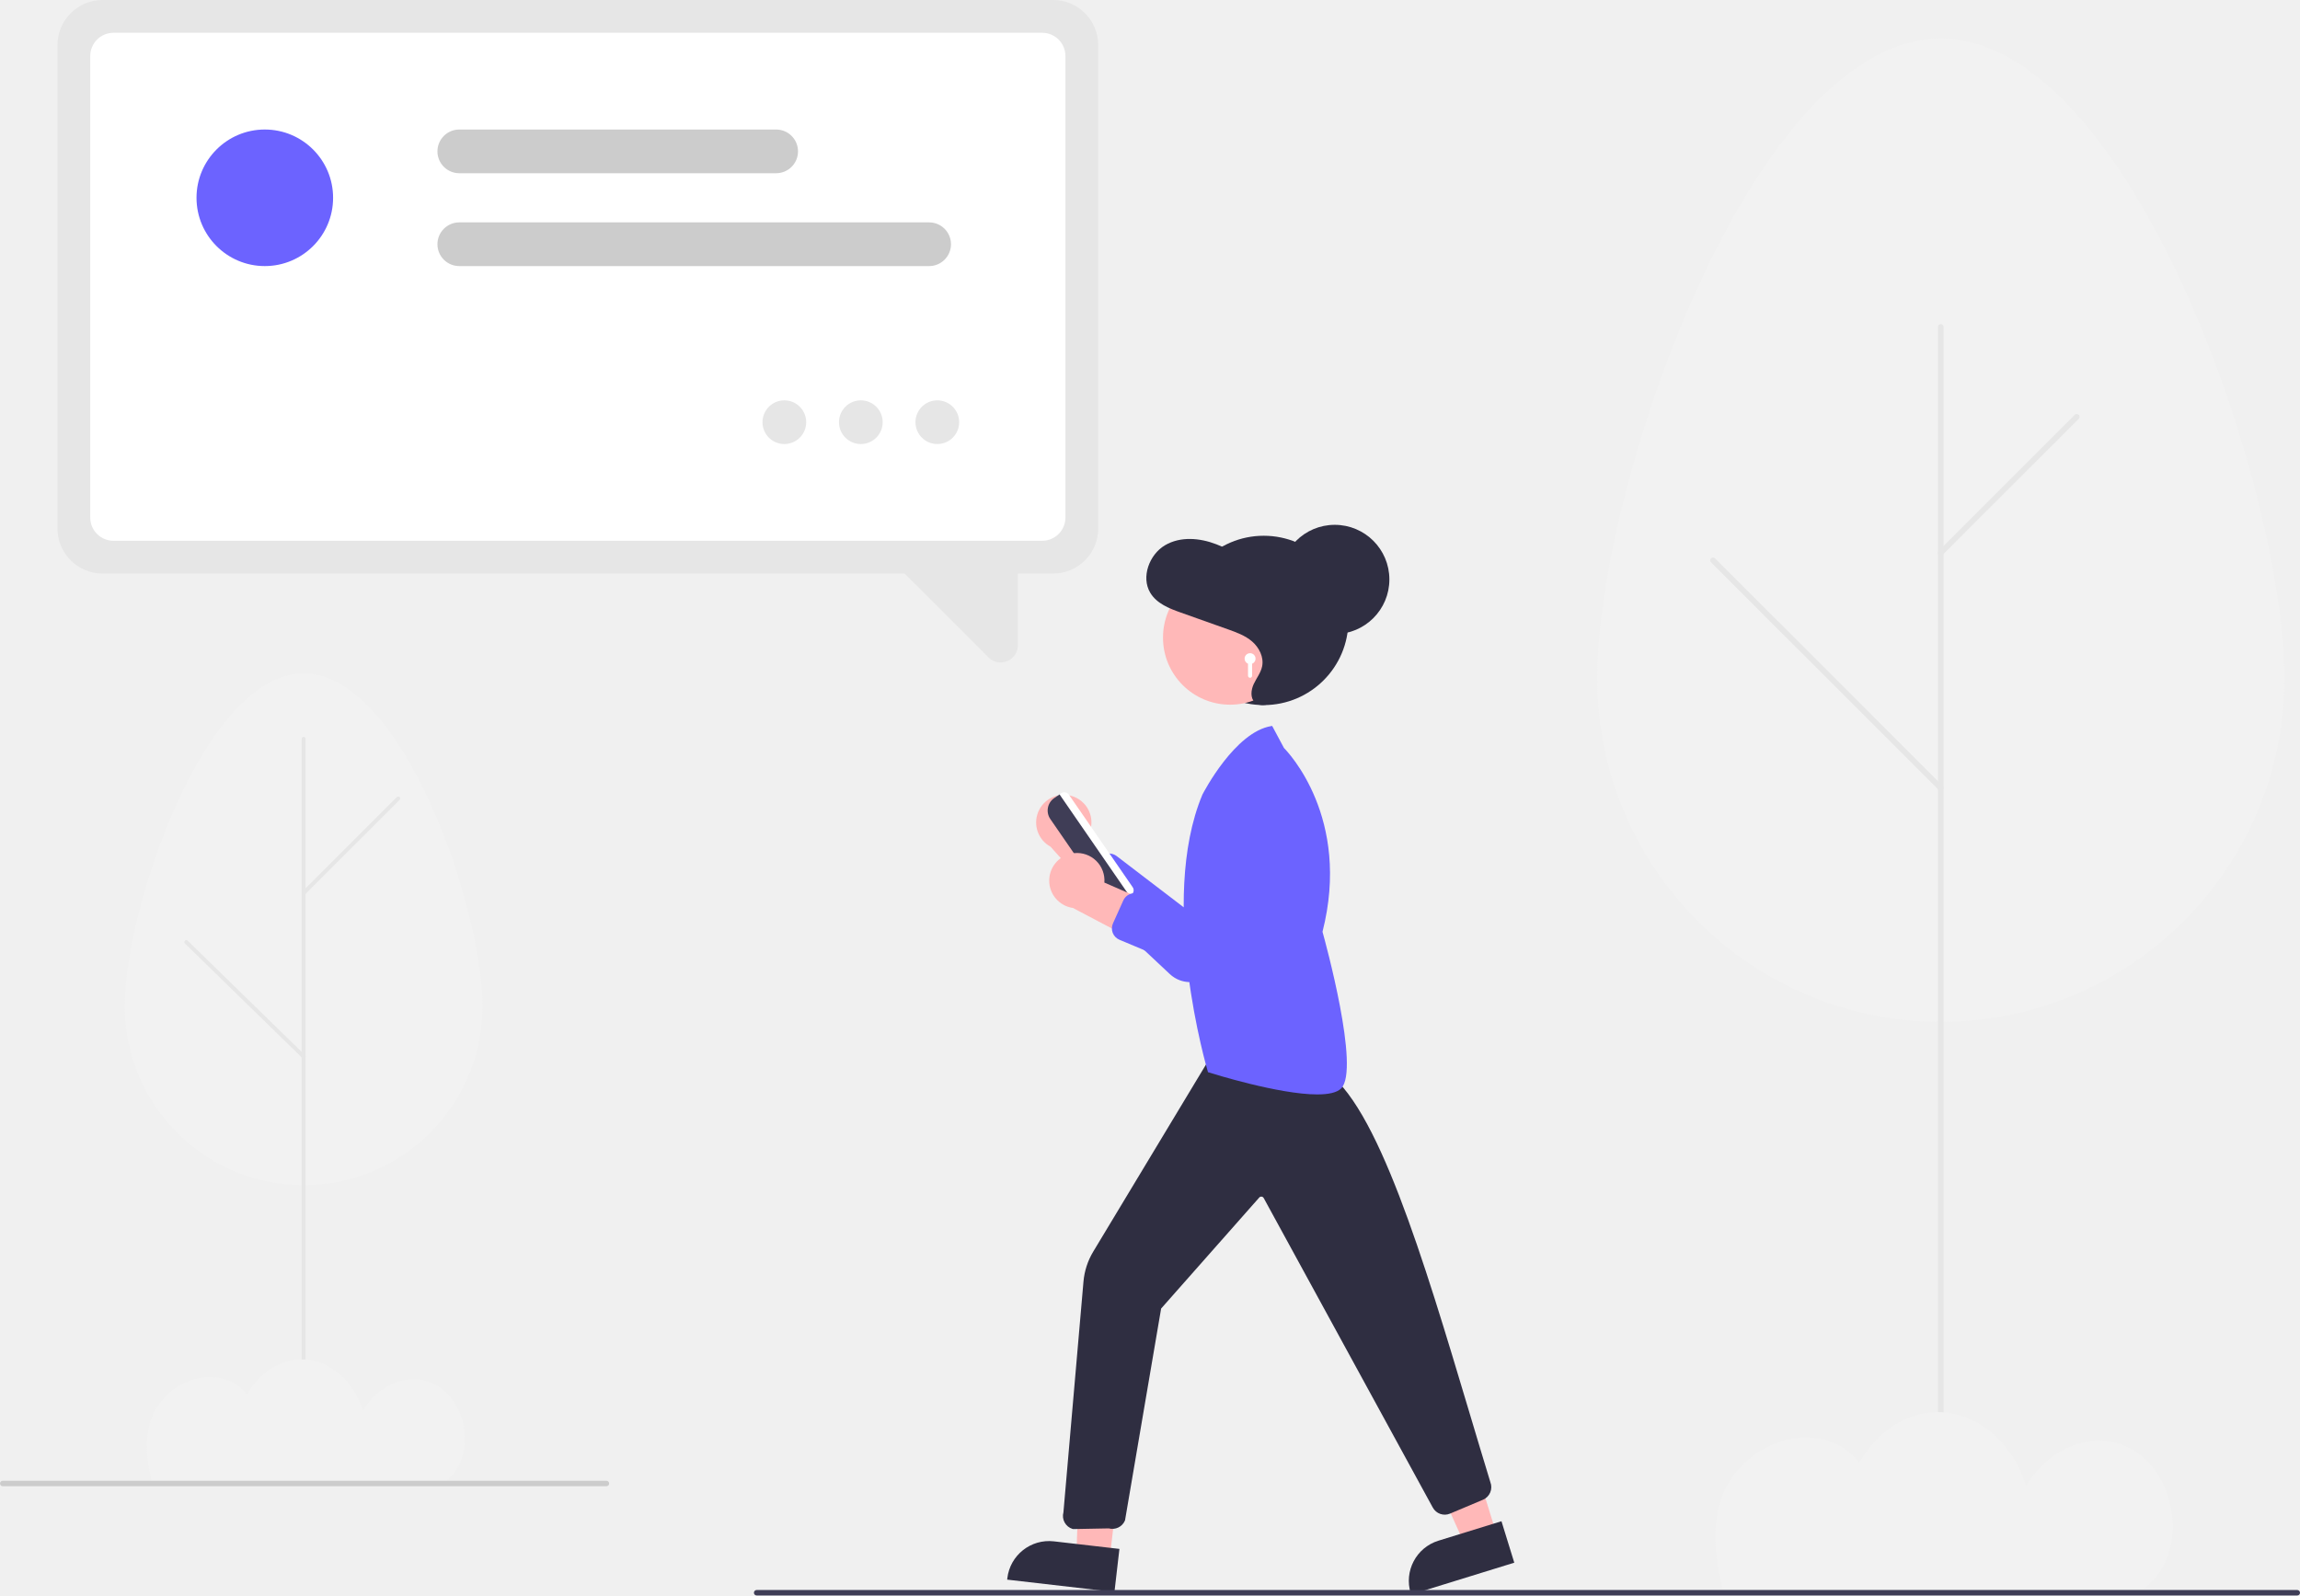
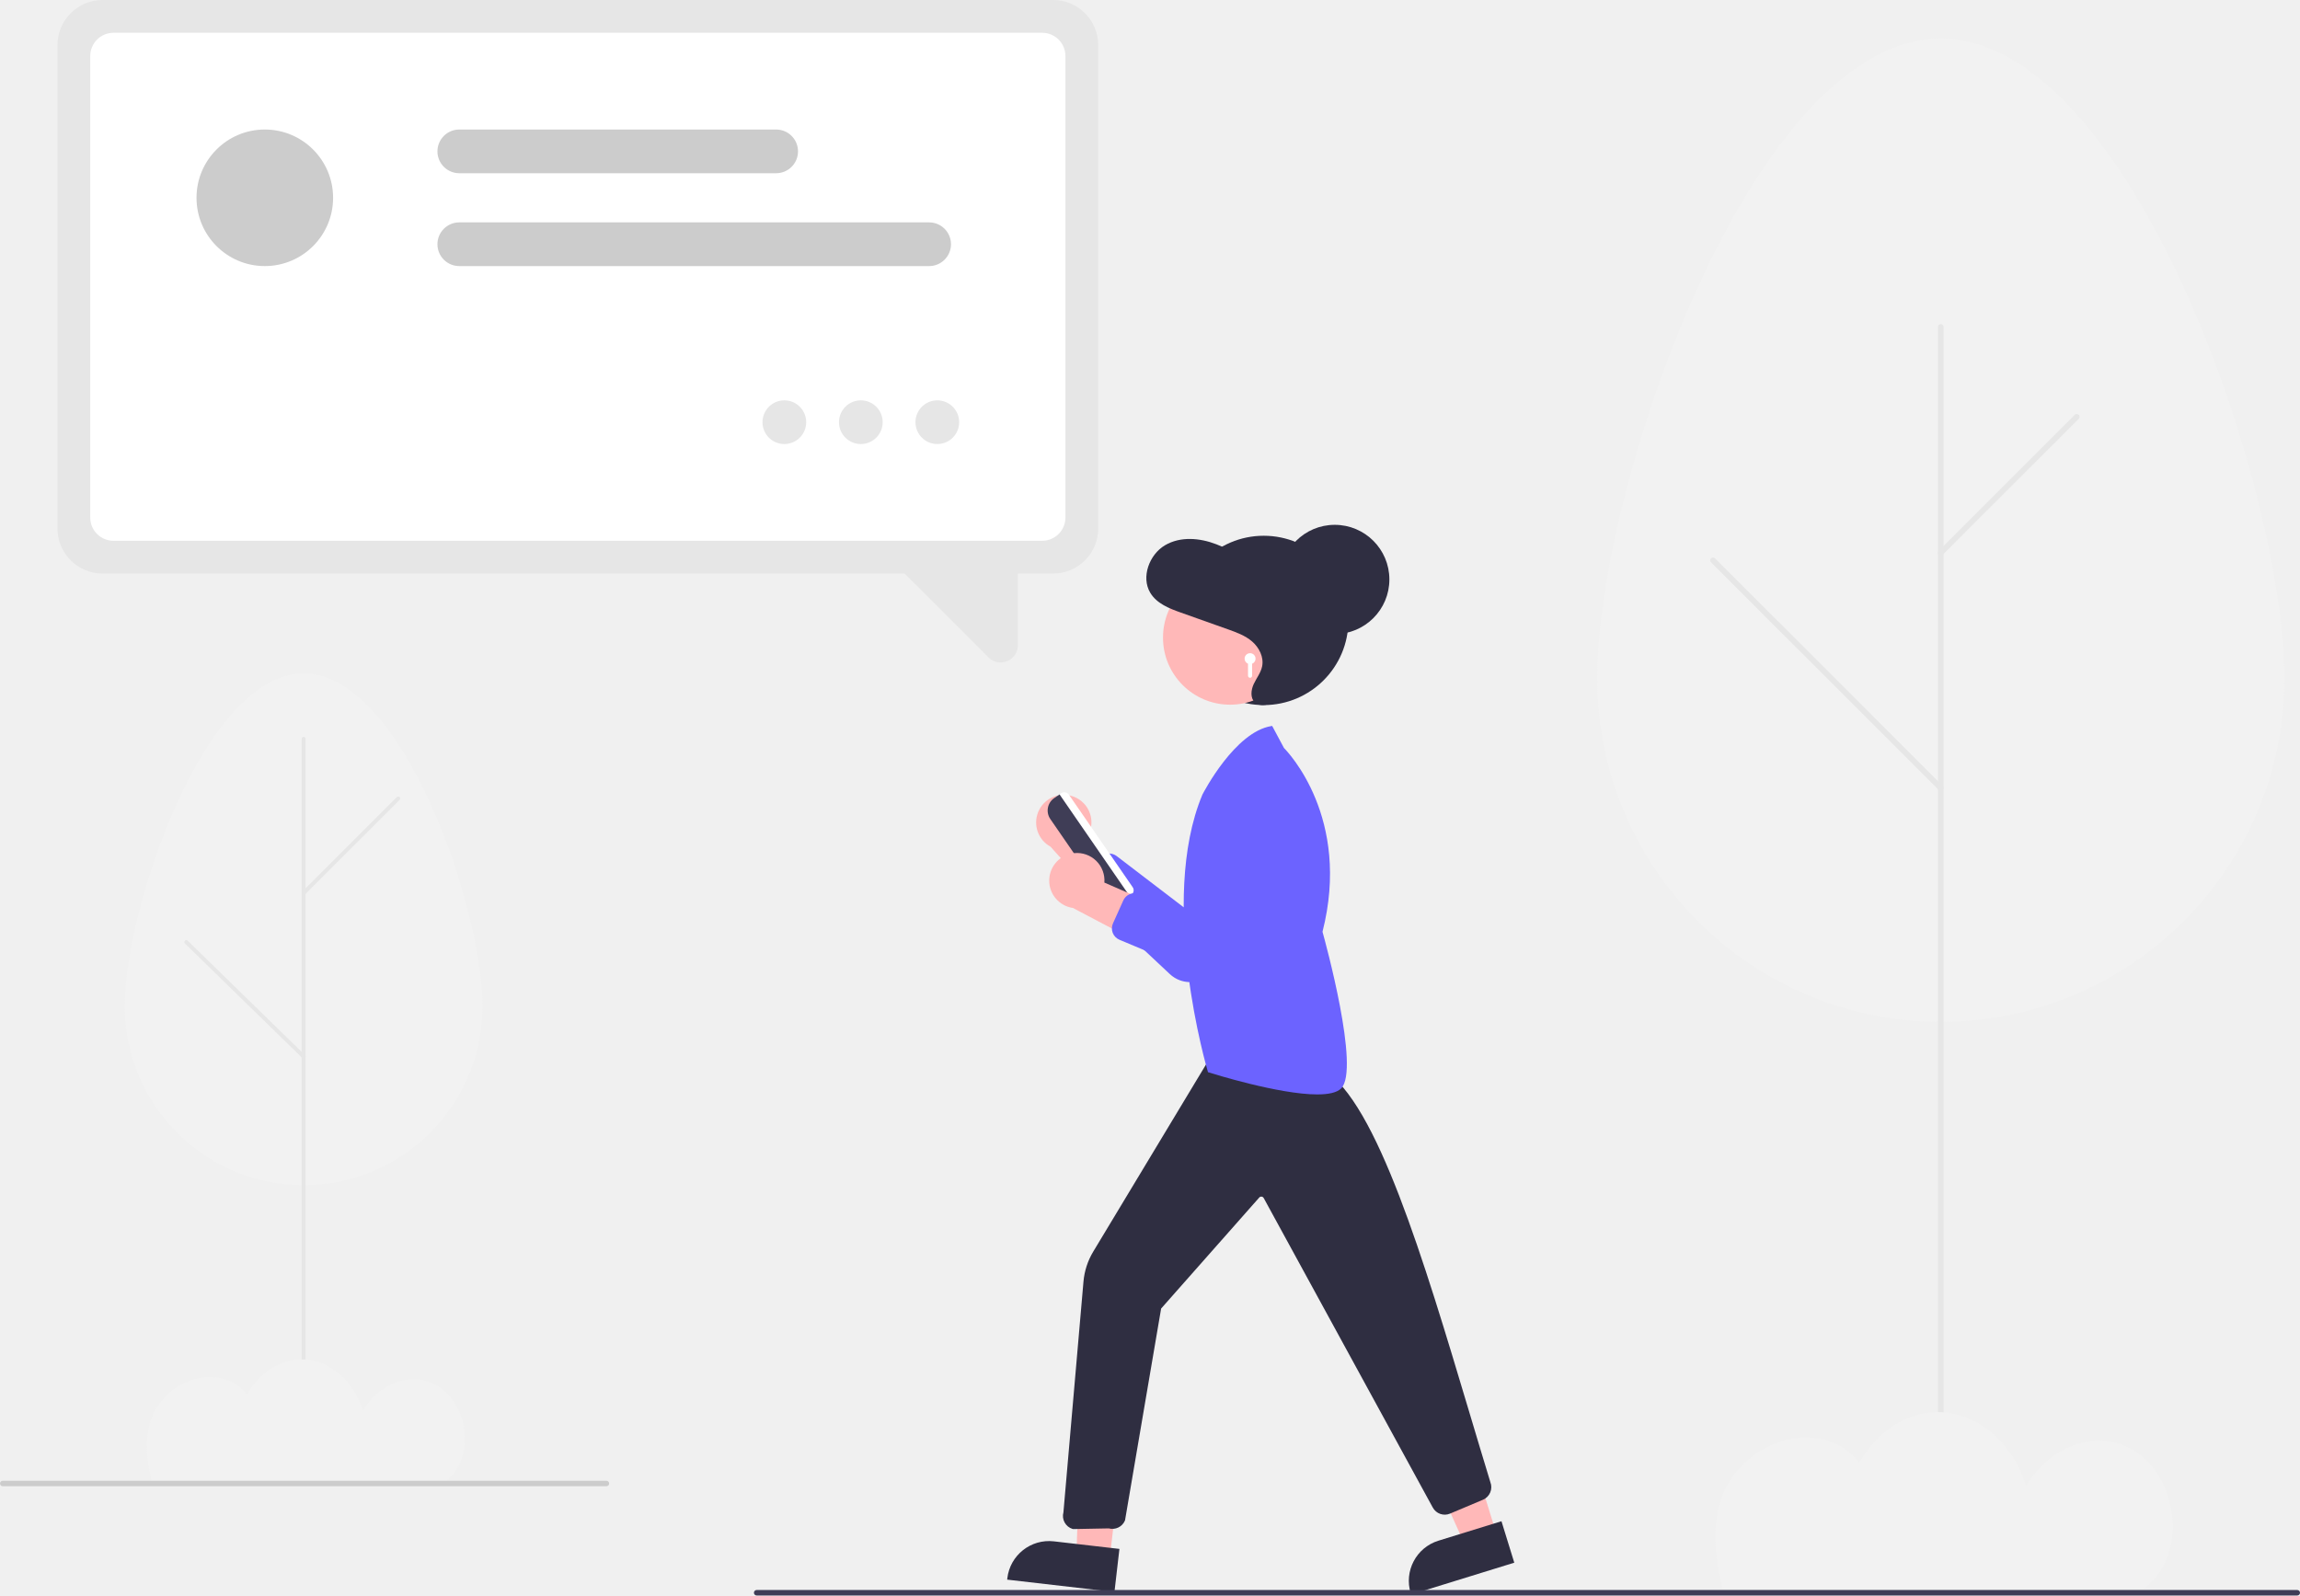
<svg xmlns="http://www.w3.org/2000/svg" id="b4c0ea21-d24d-4550-a497-b0f95a47a029" data-name="Layer 1" width="842" height="584.157" viewBox="0 0 842 584.157">
  <path d="M1015.285,406.243c0-69.424-56.318-234.165-125.789-234.165s-125.789,164.74-125.789,234.165a125.789,125.789,0,0,0,251.578,0Z" transform="translate(-179 -157.9213)" fill="#f2f2f2" />
  <path d="M889.496,712.066a1.034,1.034,0,0,0,1.034-1.034V277.647a1.034,1.034,0,0,0-2.069,0V711.033A1.034,1.034,0,0,0,889.496,712.066Z" transform="translate(-179 -157.9213)" fill="#e6e6e6" />
  <path d="M889.496,361.315a1.031,1.031,0,0,0,.731-.303l49.787-49.753a1.034,1.034,0,1,0-1.463-1.462l-49.787,49.753a1.034,1.034,0,0,0,.731,1.764Z" transform="translate(-179 -157.9213)" fill="#e6e6e6" />
  <path d="M889.496,447.448a1.034,1.034,0,0,0,.731-1.764l-83.377-83.321a1.034,1.034,0,0,0-1.463,1.462l83.377,83.321A1.032,1.032,0,0,0,889.496,447.448Z" transform="translate(-179 -157.9213)" fill="#e6e6e6" />
  <path d="M964.326,739.143c-.18.139-.369.263-.55.399H809.564c-3.022-12.235-4.089-24.482.425-35.118,6.431-15.156,25.463-24.617,40.594-18.108a23.102,23.102,0,0,1,9.075,7.175c5.913-10.578,16.52-18.553,28.763-18.544,15.339.011,28.092,12.546,32.254,27.026,6.702-11.305,19.94-19.205,32.879-15.807C975.195,691.85,982.031,725.469,964.326,739.143Z" transform="translate(-179 -157.9213)" fill="#f2f2f2" />
  <path d="M571.06,449.286a10.056,10.056,0,0,1,6.573,13.948l25.722,24.806-18.12,4.062L563.587,467.923a10.11,10.11,0,0,1,7.473-18.637Z" transform="translate(-179 -157.9213)" fill="#ffb8b8" />
  <path d="M607.232,514.541,575.5,484.772a4.5,4.5,0,0,1-.123-6.444l6.48-6.562a4.507,4.507,0,0,1,5.934-.414l26.592,20.323,16.59-40.236a12.557,12.557,0,0,1,17.135-6.489h0a12.48,12.48,0,0,1,6.871,13.307c-3.011,18.302-21.249,42.496-31.853,55.29a10.963,10.963,0,0,1-12.222,3.28A10.934,10.934,0,0,1,607.232,514.541Z" transform="translate(-179 -157.9213)" fill="#6c63ff" />
  <path d="M589.426,485.663l-23.362-33.885a2.002,2.002,0,0,1,.511-2.782l.938-.647a2,2,0,0,1,2.782.512l23.362,33.885a2,2,0,0,1-.511,2.782l-.938.647a2.002,2.002,0,0,1-2.782-.512Z" transform="translate(-179 -157.9213)" fill="#fff" />
  <path d="M582.895,485.915l-19.389-28.123a5.506,5.506,0,0,1,1.406-7.65l1.976-1.362,25.632,37.178-1.975,1.362h-0a5.504,5.504,0,0,1-7.65-1.406Z" transform="translate(-179 -157.9213)" fill="#3f3d56" />
  <polygon points="406.24 570.723 394.061 569.318 395.674 521.902 411.662 523.748 406.24 570.723" fill="#ffb8b8" />
  <path d="M586.984,740.809l-39.27-4.532.057-.497a15.386,15.386,0,0,1,17.049-13.521l.001 0,23.985,2.768Z" transform="translate(-179 -157.9213)" fill="#2f2e41" />
  <polygon points="547.862 561.719 536.149 565.337 516.618 521.877 533.907 516.537 547.862 561.719" fill="#ffb8b8" />
  <path d="M733.357,730.072l-37.77,11.666-.148-.478a15.386,15.386,0,0,1,10.16-19.242l.001-0,23.068-7.125Z" transform="translate(-179 -157.9213)" fill="#2f2e41" />
  <path d="M571.643,717.714a4.987,4.987,0,0,1-3.335-6.083l7.341-84.509a25.517,25.517,0,0,1,3.545-10.9l44.439-73.749,39.766,7.146.257.106c19.327,11.837,36.486,69.233,53.081,124.74,2.581,8.632,5.249,17.558,7.854,26.088a5.022,5.022,0,0,1-2.698,6.476l-12.041,5.069a4.985,4.985,0,0,1-6.328-2.212L641.623,596.56a.993.993,0,0,0-.77-.516.965.965,0,0,0-.857.332l-35.924,40.651-13.202,77.47-.053.168a5.004,5.004,0,0,1-5.912,2.849l-12.949.245-.081.001Z" transform="translate(-179 -157.9213)" fill="#2f2e41" />
  <path d="M621.483,550.555l-.252-.08-.076-.253c-.186-.616-18.362-62.125-1.983-101.336l.017-.036c.48-.934,11.905-22.887,25.182-25.084l.354-.059,4.315,8.068c1.356,1.36,24.713,25.611,14.112,67.296.952,3.418,13.85,50.346,6.836,57.359-1.579,1.579-4.75,2.196-8.752,2.196C647.152,558.628,622.795,550.971,621.483,550.555Z" transform="translate(-179 -157.9213)" fill="#6c63ff" />
  <circle cx="462.634" cy="227.157" r="31" fill="#2f2e41" />
  <circle cx="450.319" cy="233.449" r="24.561" fill="#ffb8b8" />
  <path d="M645.124,415.228c-2.241.795-4.988,1.495-6.752-.153-1.722-1.609-1.408-4.551-.394-6.718s2.587-4.096,3.069-6.455c.691-3.381-1.096-6.894-3.647-9.098s-5.762-3.362-8.896-4.477l-17.193-6.112c-4.256-1.513-8.842-3.29-11.223-7.271-3.446-5.761-.296-13.995,5.357-17.356s12.792-2.735,18.891-.372c3.373,1.307,6.582,3.109,10.07,4.029,6.884,1.816,14.712.187,20.762,4.068,5.266,3.379,7.709,10.273,7.531,16.724s-2.553,12.595-5.058,18.494c-1.491,3.51-3.083,7.06-5.607,9.852s-6.173,4.745-9.817,4.231Z" transform="translate(-179 -157.9213)" fill="#2f2e41" />
  <circle cx="488.634" cy="212.157" r="20" fill="#2f2e41" />
  <path d="M634.634,399.079a2,2,0,1,1,2.75,1.852v4.398a.75.75,0,0,1-1.5,0v-4.398A1.998,1.998,0,0,1,634.634,399.079Z" transform="translate(-179 -157.9213)" fill="#fff" />
  <path d="M572.277,470.279a10.056,10.056,0,0,1,11.023,10.782l32.755,14.285-15.568,10.123-28.718-15.118a10.11,10.11,0,0,1,.508-20.073Z" transform="translate(-179 -157.9213)" fill="#ffb8b8" />
  <path d="M628.925,518.835l-40.118-16.842a4.5,4.5,0,0,1-2.361-5.997l3.786-8.409a4.507,4.507,0,0,1,5.418-2.456l32.008,9.78,1.526-43.495A12.557,12.557,0,0,1,642.982,439.361h0A12.48,12.48,0,0,1,654.06,449.439c3.557,18.204-5.104,47.238-10.584,62.925a10.963,10.963,0,0,1-10.312,7.334A10.934,10.934,0,0,1,628.925,518.835Z" transform="translate(-179 -157.9213)" fill="#6c63ff" />
  <path d="M456,742.079h564a1,1,0,0,0,0-2H456a1,1,0,1,0,0,2Z" transform="translate(-179 -157.9213)" fill="#3f3d56" />
  <path d="M355.634,526.361c0-36.138-29.316-121.893-65.478-121.893S224.677,490.223,224.677,526.361a65.478,65.478,0,0,0,130.957,0Z" transform="translate(-179 -157.9213)" fill="#f2f2f2" />
  <path d="M290.155,681.441a.719.719,0,0,0,.719-.719V428.433a.719.719,0,0,0-1.438,0V680.722A.719.719,0,0,0,290.155,681.441Z" transform="translate(-179 -157.9213)" fill="#e6e6e6" />
  <path d="M290.155,485.599a.717.717,0,0,0,.508-.211l34.612-34.588a.719.719,0,1,0-1.017-1.016L289.647,484.373a.719.719,0,0,0,.508,1.227Z" transform="translate(-179 -157.9213)" fill="#e6e6e6" />
  <path d="M290.155,545.479a.719.719,0,0,0,.508-1.227l-42.964-41.925a.719.719,0,0,0-1.017,1.016L289.647,545.268A.717.717,0,0,0,290.155,545.479Z" transform="translate(-179 -157.9213)" fill="#e6e6e6" />
  <path d="M342.177,700.265c-.125.096-.256.183-.383.278H234.587c-2.101-8.505-2.842-17.02.295-24.414,4.471-10.536,17.702-17.113,28.221-12.589a16.06,16.06,0,0,1,6.309,4.988c4.111-7.353,11.485-12.898,19.996-12.892,10.664.008,19.53,8.722,22.423,18.788,4.659-7.859,13.862-13.351,22.857-10.989C349.734,667.387,354.486,690.759,342.177,700.265Z" transform="translate(-179 -157.9213)" fill="#f2f2f2" />
  <path d="M180,702.079H401a1,1,0,0,0,0-2H180a1,1,0,0,0,0,2Z" transform="translate(-179 -157.9213)" fill="#ccc" />
  <path d="M564.539,367.921h-348a16.519,16.519,0,0,1-16.5-16.5v-177a16.519,16.519,0,0,1,16.5-16.5h348a16.519,16.519,0,0,1,16.5,16.5v177A16.519,16.519,0,0,1,564.539,367.921Z" transform="translate(-179 -157.9213)" fill="#e6e6e6" />
  <path d="M560.539,355.921h-340a8.51,8.51,0,0,1-8.5-8.5v-169a8.509,8.509,0,0,1,8.5-8.5h340a8.509,8.509,0,0,1,8.5,8.5v169A8.51,8.51,0,0,1,560.539,355.921Z" transform="translate(-179 -157.9213)" fill="#fff" />
  <path d="M540.849,398.59l-38.238-38.238,49.023,1.239v32.531a6.22,6.22,0,0,1-3.9,5.837,6.41,6.41,0,0,1-2.458.497A6.231,6.231,0,0,1,540.849,398.59Z" transform="translate(-179 -157.9213)" fill="#e6e6e6" />
  <path d="M519.142,255.343h-172a8,8,0,1,1,0-16h172a8,8,0,0,1,0,16Z" transform="translate(-179 -157.9213)" fill="#ccc" />
  <path d="M463.142,221.343h-116a8,8,0,1,1,0-16h116a8,8,0,0,1,0,16Z" transform="translate(-179 -157.9213)" fill="#ccc" />
-   <circle cx="96.941" cy="72.421" r="25" fill="#6c63ff" />
+   <circle cx="96.941" cy="72.421" r="25" fill="#ccc" />
  <circle cx="287.137" cy="154.579" r="8" fill="#e6e6e6" />
  <circle cx="315.137" cy="154.579" r="8" fill="#e6e6e6" />
  <circle cx="343.137" cy="154.579" r="8" fill="#e6e6e6" />
</svg>
